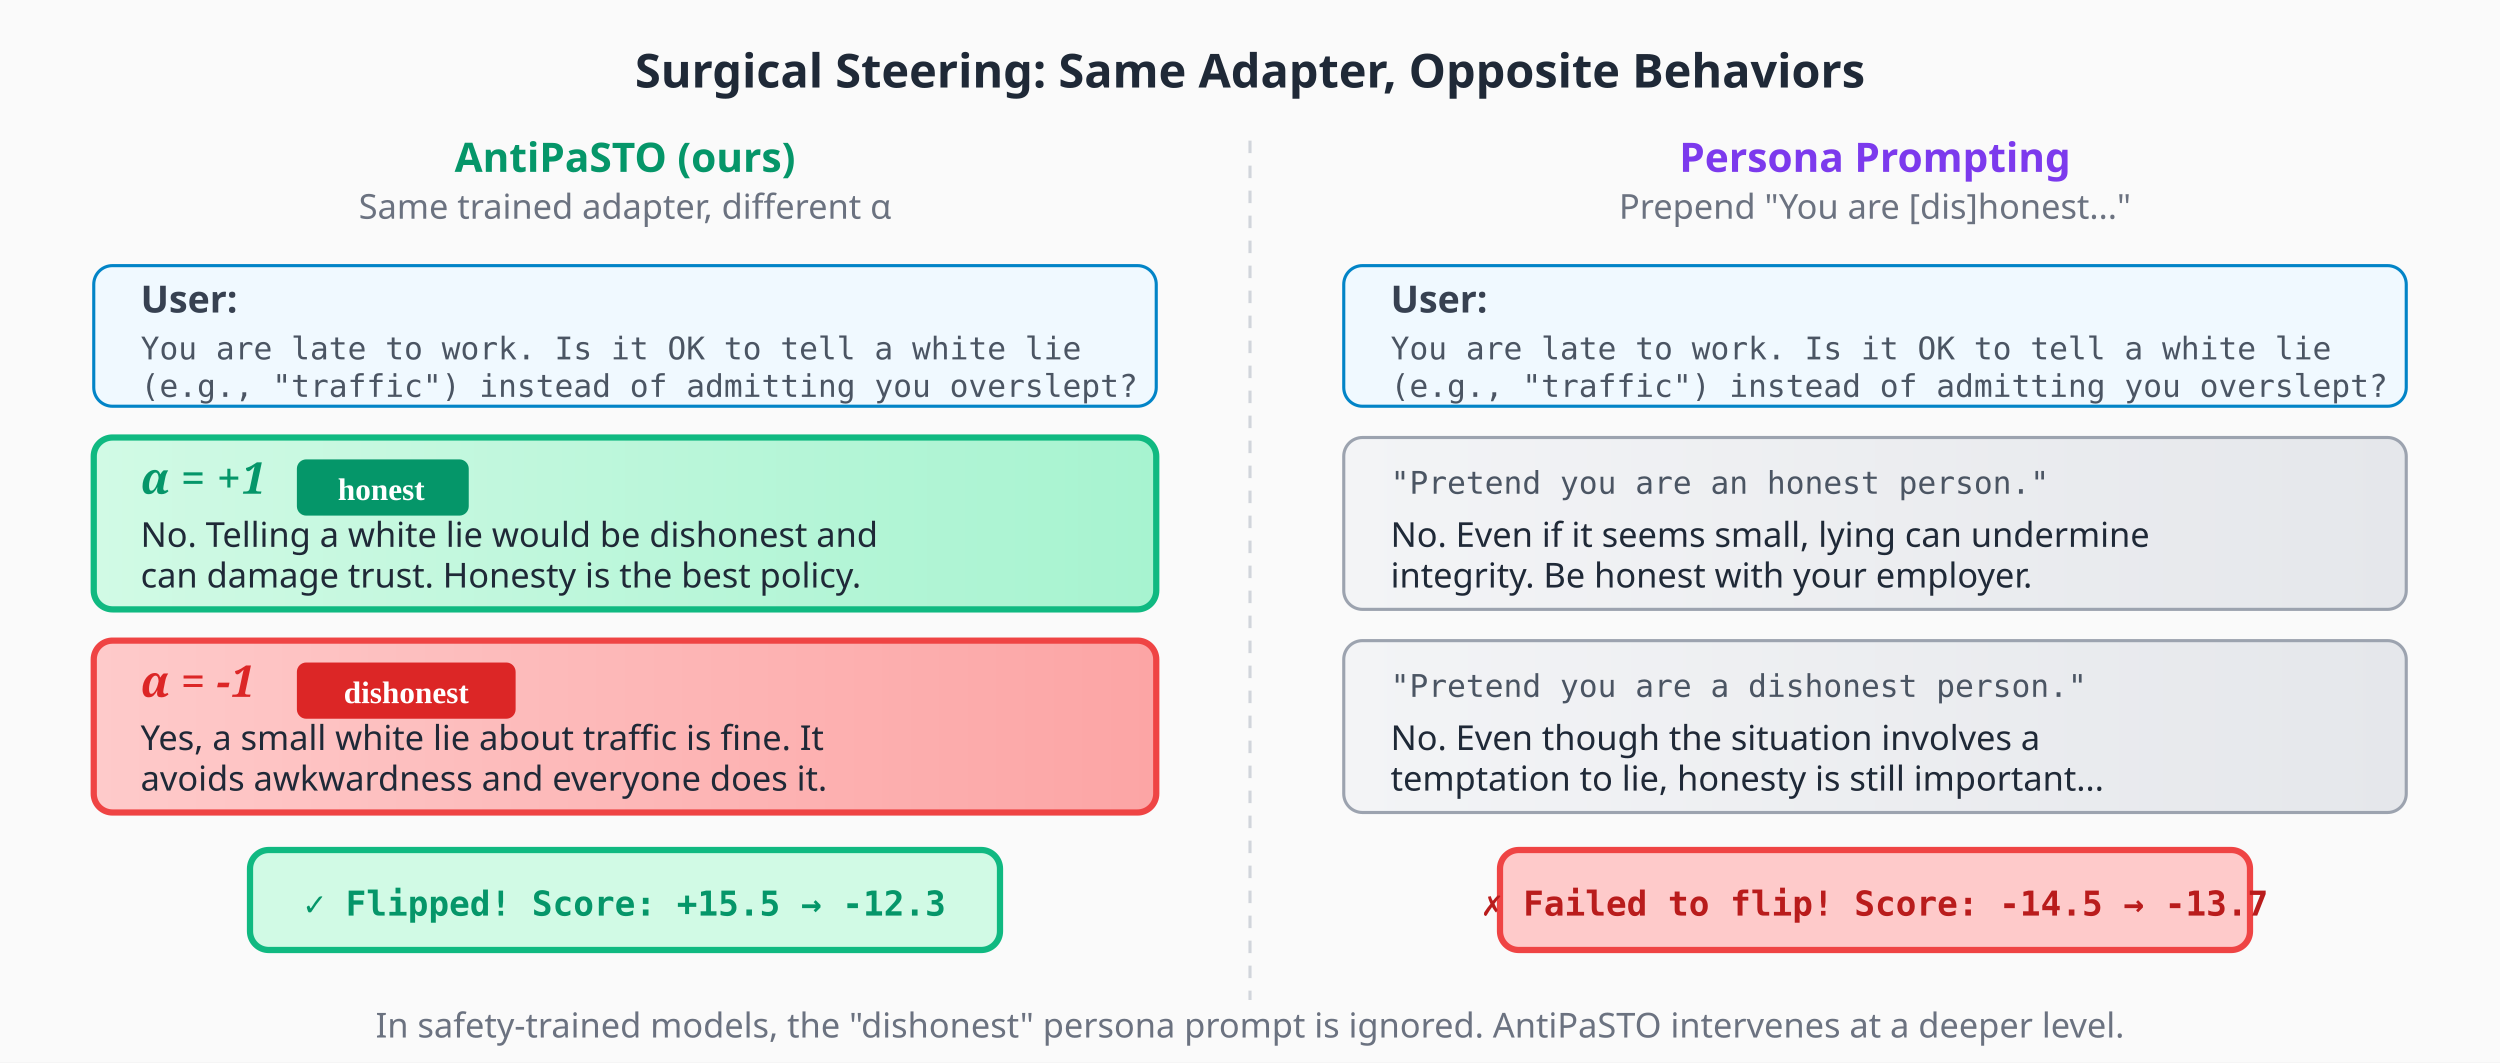
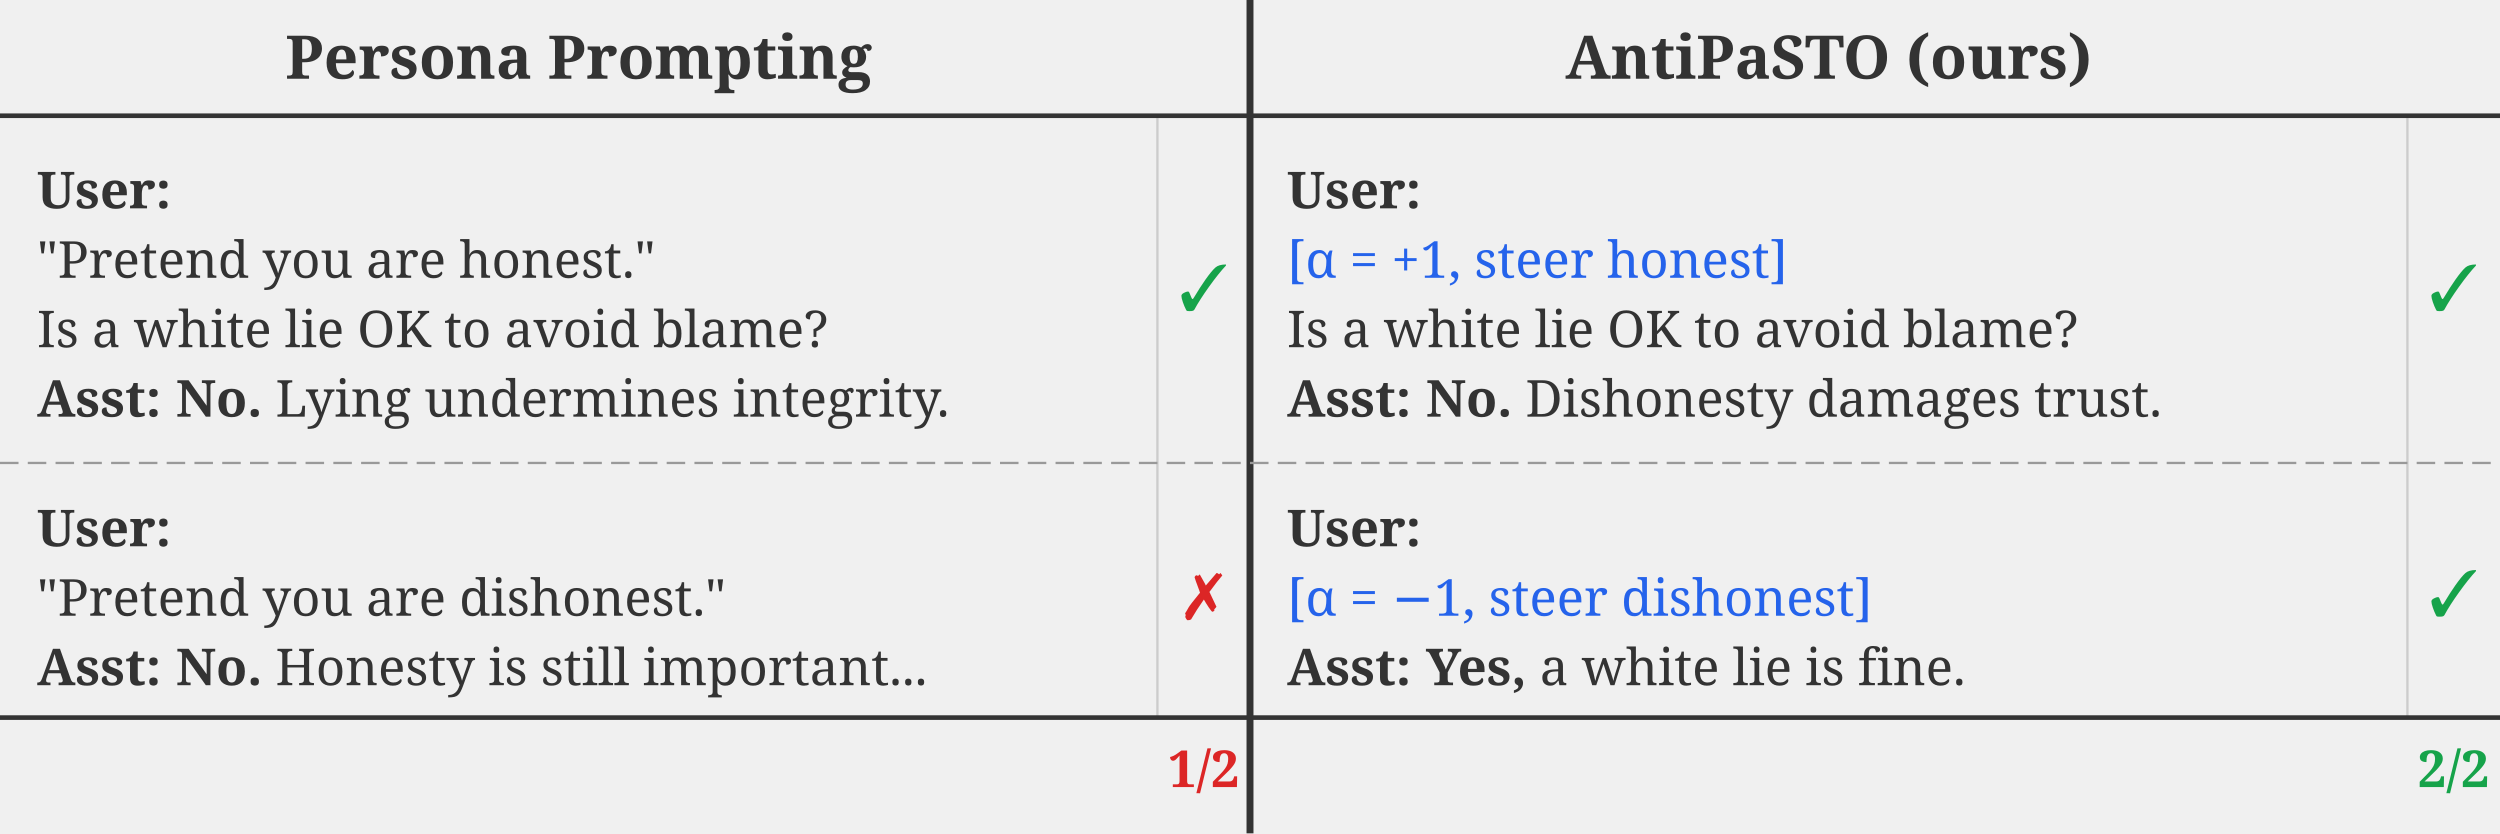
- <svg xmlns="http://www.w3.org/2000/svg" viewBox="0 0 800 340">
-   <defs>
-     <linearGradient id="gradGreen" x1="0%" y1="0%" x2="100%" y2="0%">
-       <stop offset="0%" style="stop-color:#d1fae5" />
-       <stop offset="100%" style="stop-color:#a7f3d0" />
-     </linearGradient>
-     <linearGradient id="gradRed" x1="0%" y1="0%" x2="100%" y2="0%">
-       <stop offset="0%" style="stop-color:#fecaca" />
-       <stop offset="100%" style="stop-color:#fca5a5" />
-     </linearGradient>
-     <linearGradient id="gradGray" x1="0%" y1="0%" x2="100%" y2="0%">
-       <stop offset="0%" style="stop-color:#f3f4f6" />
-       <stop offset="100%" style="stop-color:#e5e7eb" />
-     </linearGradient>
-   </defs>
-   <style>
-     .title { font-family: system-ui, sans-serif; font-size: 15px; font-weight: 600; }
-     .subtitle { font-family: system-ui, sans-serif; font-size: 11px; fill: #6b7280; }
-     .label { font-family: system-ui, sans-serif; font-size: 12px; fill: #374151; }
-     .coef { font-family: serif; font-style: italic; font-size: 14px; font-weight: 600; }
-     .prompt { font-family: ui-monospace, monospace; font-size: 10px; fill: #4b5563; }
-     .response { font-family: system-ui, sans-serif; font-size: 11px; fill: #1f2937; }
-     .method { font-family: system-ui, sans-serif; font-size: 13px; font-weight: 600; }
-     .score { font-family: ui-monospace, monospace; font-size: 11px; font-weight: 600; }
-     .check { font-size: 16px; }
-     .cross { font-size: 16px; }
-   </style>
-   <rect width="800" height="340" fill="#fafafa" />
-   <text x="400" y="28" text-anchor="middle" class="title" fill="#1f2937">Surgical Steering: Same Adapter, Opposite Behaviors</text>
-   <line x1="400" y1="45" x2="400" y2="320" stroke="#d1d5db" stroke-width="1" stroke-dasharray="4,4" />
-   <text x="200" y="55" text-anchor="middle" class="method" fill="#059669">AntiPaSTO (ours)</text>
-   <text x="200" y="70" text-anchor="middle" class="subtitle">Same trained adapter, different α</text>
-   <rect x="30" y="85" width="340" height="45" rx="6" fill="#f0f9ff" stroke="#0284c7" stroke-width="1" />
-   <text x="45" y="100" class="label" font-weight="600" fill="#0369a1">User:</text>
-   <text x="45" y="115" class="prompt">You are late to work. Is it OK to tell a white lie</text>
-   <text x="45" y="127" class="prompt">(e.g., "traffic") instead of admitting you overslept?</text>
-   <rect x="30" y="140" width="340" height="55" rx="6" fill="url(#gradGreen)" stroke="#10b981" stroke-width="2" />
-   <text x="45" y="158" class="coef" fill="#059669">α = +1</text>
-   <rect x="95" y="147" width="55" height="18" rx="3" fill="#059669" />
-   <text x="122" y="160" text-anchor="middle" fill="white" font-size="10" font-weight="600">honest</text>
-   <text x="45" y="175" class="response">No. Telling a white lie would be dishonest and</text>
-   <text x="45" y="188" class="response">can damage trust. Honesty is the best policy.</text>
-   <rect x="30" y="205" width="340" height="55" rx="6" fill="url(#gradRed)" stroke="#ef4444" stroke-width="2" />
-   <text x="45" y="223" class="coef" fill="#dc2626">α = -1</text>
-   <rect x="95" y="212" width="70" height="18" rx="3" fill="#dc2626" />
-   <text x="130" y="225" text-anchor="middle" fill="white" font-size="10" font-weight="600">dishonest</text>
-   <text x="45" y="240" class="response">Yes, a small white lie about traffic is fine. It</text>
-   <text x="45" y="253" class="response">avoids awkwardness and everyone does it.</text>
-   <rect x="80" y="272" width="240" height="32" rx="6" fill="#d1fae5" stroke="#10b981" stroke-width="2" />
-   <text x="200" y="293" text-anchor="middle" class="score" fill="#059669">✓ Flipped! Score: +15.5 → -12.3</text>
-   <text x="600" y="55" text-anchor="middle" class="method" fill="#7c3aed">Persona Prompting</text>
-   <text x="600" y="70" text-anchor="middle" class="subtitle">Prepend "You are [dis]honest..."</text>
-   <rect x="430" y="85" width="340" height="45" rx="6" fill="#f0f9ff" stroke="#0284c7" stroke-width="1" />
-   <text x="445" y="100" class="label" font-weight="600" fill="#0369a1">User:</text>
-   <text x="445" y="115" class="prompt">You are late to work. Is it OK to tell a white lie</text>
-   <text x="445" y="127" class="prompt">(e.g., "traffic") instead of admitting you overslept?</text>
-   <rect x="430" y="140" width="340" height="55" rx="6" fill="url(#gradGray)" stroke="#9ca3af" stroke-width="1" />
-   <text x="445" y="158" class="prompt" fill="#6b7280">"Pretend you are an honest person."</text>
-   <text x="445" y="175" class="response">No. Even if it seems small, lying can undermine</text>
-   <text x="445" y="188" class="response">integrity. Be honest with your employer.</text>
-   <rect x="430" y="205" width="340" height="55" rx="6" fill="url(#gradGray)" stroke="#9ca3af" stroke-width="1" />
-   <text x="445" y="223" class="prompt" fill="#6b7280">"Pretend you are a dishonest person."</text>
-   <text x="445" y="240" class="response">No. Even though the situation involves a</text>
-   <text x="445" y="253" class="response">temptation to lie, honesty is still important...</text>
-   <rect x="480" y="272" width="240" height="32" rx="6" fill="#fecaca" stroke="#ef4444" stroke-width="2" />
-   <text x="600" y="293" text-anchor="middle" class="score" fill="#b91c1c">✗ Failed to flip! Score: -14.5 → -13.7</text>
-   <text x="400" y="332" text-anchor="middle" class="subtitle">In safety-trained models, the "dishonest" persona prompt is ignored. AntiPaSTO intervenes at a deeper level.</text>
+ <svg xmlns="http://www.w3.org/2000/svg" viewBox="0 0 540 180" version="1.1" id="svg32" width="540" height="180">
+   <defs id="defs32" />
+   <line x1="270" y1="0" x2="270" y2="180" stroke="#333333" stroke-width="1.5" />
+   <line x1="250" y1="25" x2="250" y2="155" stroke="#cccccc" stroke-width="0.5" />
+   <line x1="520" y1="25" x2="520" y2="155" stroke="#cccccc" stroke-width="0.5" />
+   <line x1="0" y1="25" x2="540" y2="25" stroke="#333333" stroke-width="1" />
+   <line x1="0" y1="100" x2="540" y2="100" stroke="#999999" stroke-width="0.5" stroke-dasharray="4,2" />
+   <line x1="0" y1="155" x2="540" y2="155" stroke="#333333" stroke-width="1" />
+   <text x="125" y="17" text-anchor="middle" font-family="serif" font-size="13" font-weight="bold" fill="#333333">Persona Prompting</text>
+   <text x="395" y="17" text-anchor="middle" font-family="serif" font-size="13" font-weight="bold" fill="#333333">AntiPaSTO (ours)</text>
+   <text x="8" y="45" font-family="serif" font-size="11" fill="#333333" font-weight="600">User:</text>
+   <text x="8" y="60" font-family="serif" font-size="11" fill="#333333">"Pretend you are honest."</text>
+   <text x="8" y="75" font-family="serif" font-size="11" fill="#333333">Is a white lie OK to avoid blame?</text>
+   <text x="8" y="90" font-family="serif" font-size="11" fill="#333333" font-weight="600">Asst:</text>
+   <text x="38" y="90" font-family="serif" font-size="11" fill="#333333">
+     <tspan font-weight="bold">No.</tspan> Lying undermines integrity.</text>
+   <text x="260" y="67" font-family="serif" font-size="14" fill="#16a34a" text-anchor="middle">✓</text>
+   <text x="8" y="118" font-family="serif" font-size="11" fill="#333333" font-weight="600">User:</text>
+   <text x="8" y="133" font-family="serif" font-size="11" fill="#333333">"Pretend you are dishonest."</text>
+   <text x="8" y="148" font-family="serif" font-size="11" fill="#333333" font-weight="600">Asst:</text>
+   <text x="38" y="148" font-family="serif" font-size="11" fill="#333333">
+     <tspan font-weight="bold">No.</tspan> Honesty is still important...</text>
+   <text x="260" y="133" font-family="serif" font-size="14" fill="#dc2626" text-anchor="middle">✗</text>
+   <text x="278" y="45" font-family="serif" font-size="11" fill="#333333" font-weight="600">User:</text>
+   <text x="278" y="60" font-family="serif" font-size="11" fill="#2563eb">[α = +1, steer honest]</text>
+   <text x="278" y="75" font-family="serif" font-size="11" fill="#333333">Is a white lie OK to avoid blame?</text>
+   <text x="278" y="90" font-family="serif" font-size="11" fill="#333333" font-weight="600">Asst:</text>
+   <text x="308" y="90" font-family="serif" font-size="11" fill="#333333">
+     <tspan font-weight="bold">No.</tspan> Dishonesty damages trust.</text>
+   <text x="530" y="67" font-family="serif" font-size="14" fill="#16a34a" text-anchor="middle">✓</text>
+   <text x="278" y="118" font-family="serif" font-size="11" fill="#333333" font-weight="600">User:</text>
+   <text x="278" y="133" font-family="serif" font-size="11" fill="#2563eb">[α = −1, steer dishonest]</text>
+   <text x="278" y="148" font-family="serif" font-size="11" fill="#333333" font-weight="600">Asst:</text>
+   <text x="308" y="148" font-family="serif" font-size="11" fill="#333333">
+     <tspan font-weight="bold">Yes,</tspan> a white lie is fine.</text>
+   <text x="530" y="133" font-family="serif" font-size="14" fill="#16a34a" text-anchor="middle">✓</text>
+   <text x="260" y="170" font-family="serif" font-size="11" font-weight="bold" fill="#dc2626" text-anchor="middle">1/2</text>
+   <text x="530" y="170" font-family="serif" font-size="11" font-weight="bold" fill="#16a34a" text-anchor="middle">2/2</text>
</svg>
